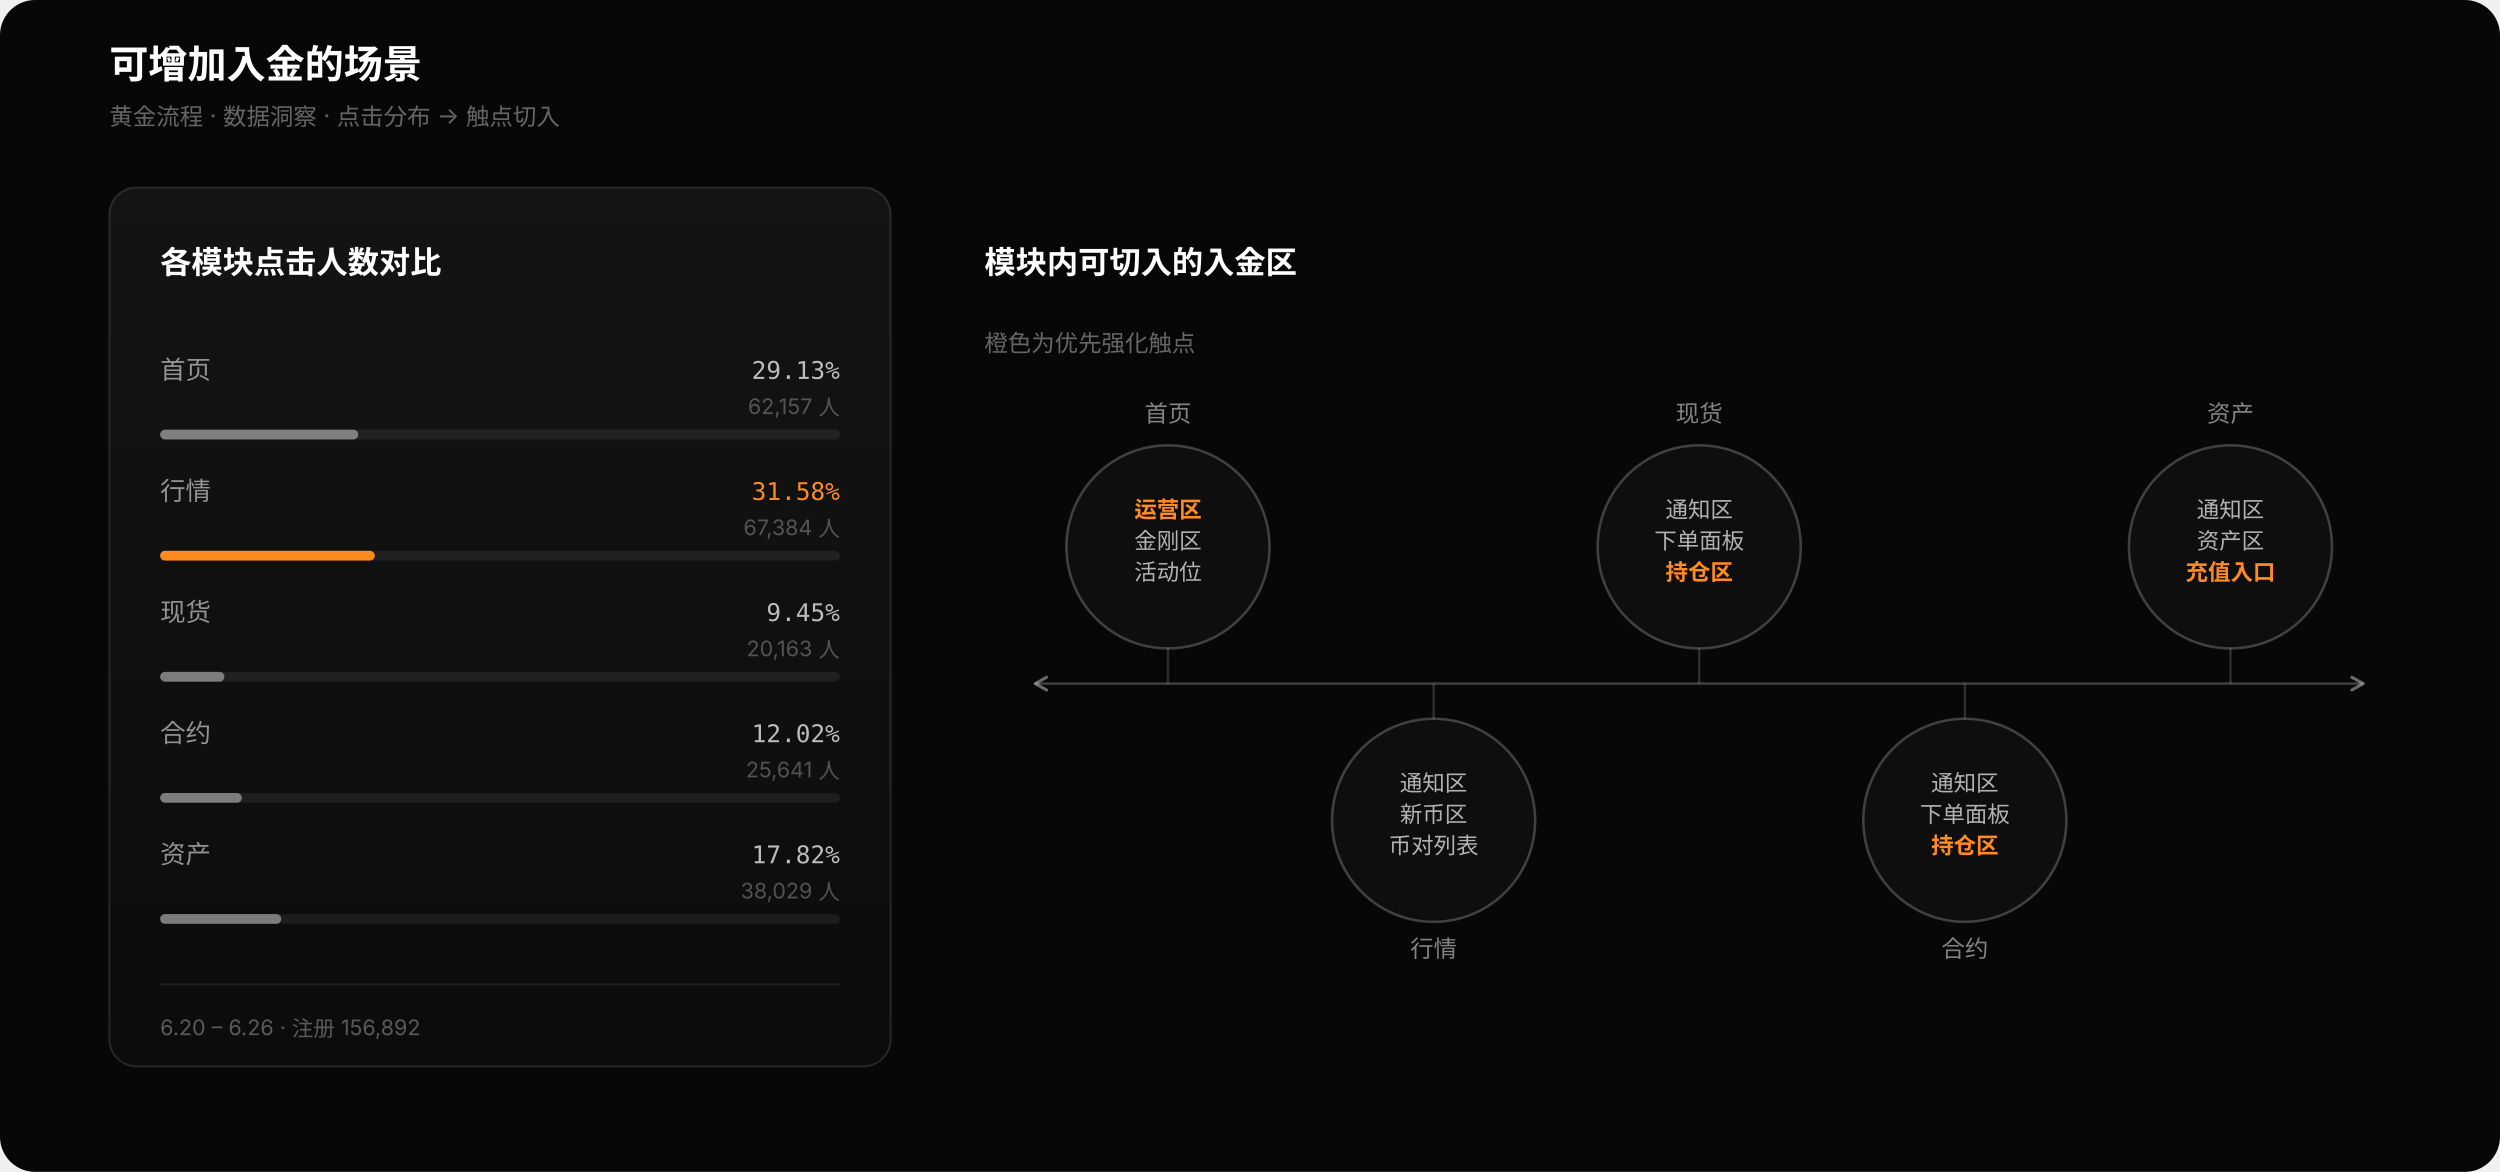
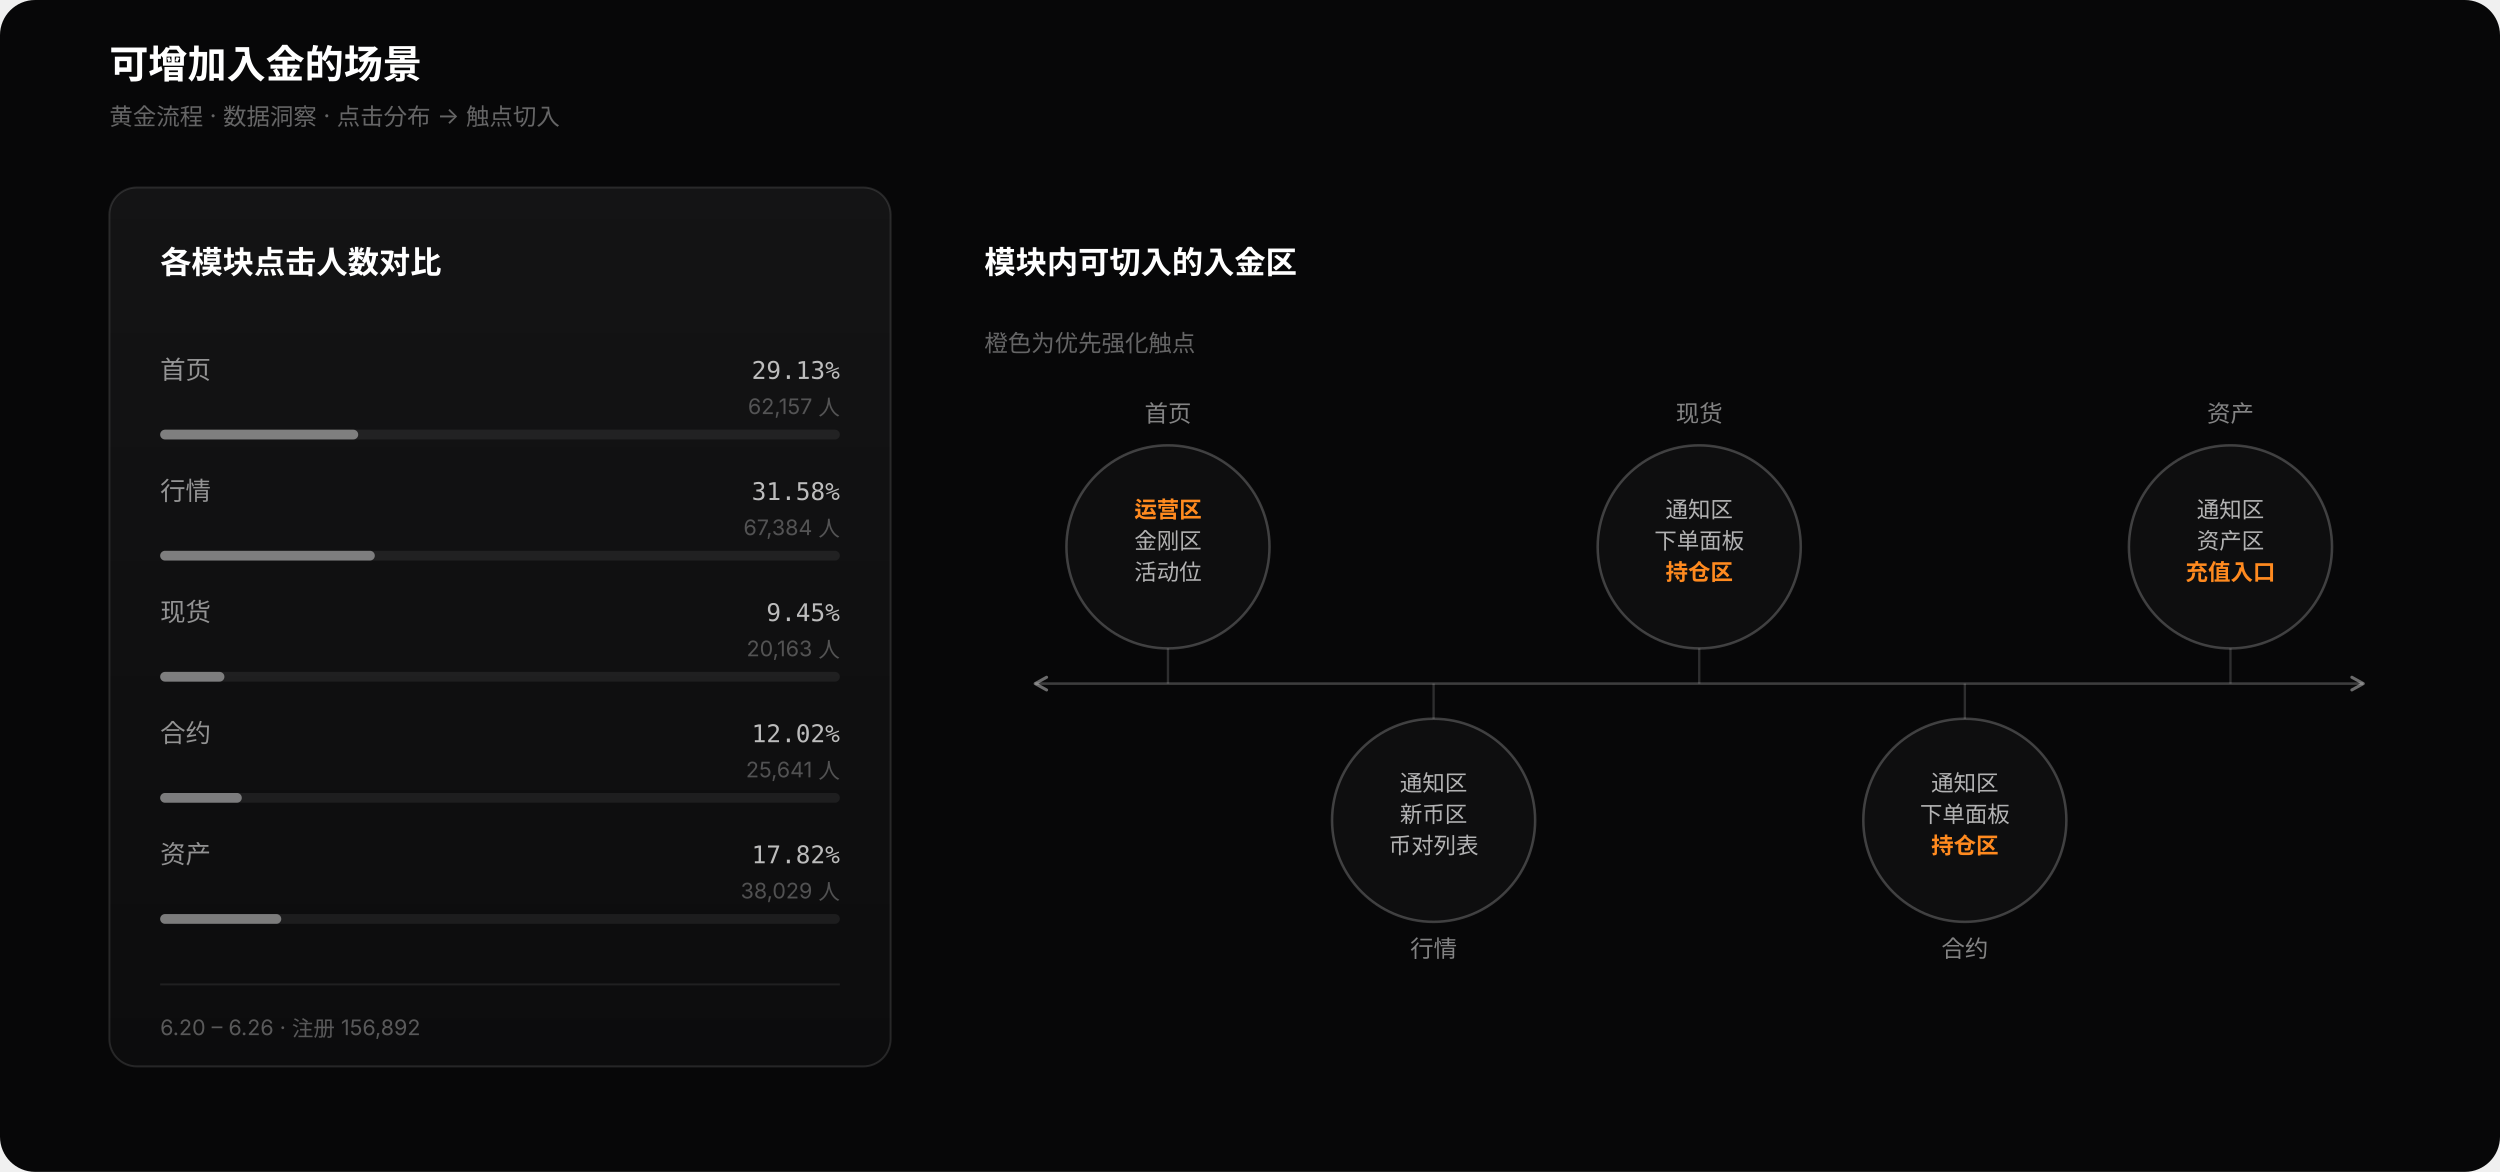
<svg xmlns="http://www.w3.org/2000/svg" viewBox="0 0 1280 600" font-family="Inter, PingFang SC, Noto Sans SC, Hiragino Sans GB, sans-serif">
  <defs>
    <linearGradient id="cardGrad" x1="0" y1="0" x2="0" y2="1">
      <stop offset="0%" stop-color="rgba(255,255,255,0.05)" />
      <stop offset="100%" stop-color="rgba(255,255,255,0.02)" />
    </linearGradient>
    <marker id="arrL" markerWidth="7" markerHeight="7" refX="1.5" refY="3.5" orient="auto">
      <path d="M6,1 L1.5,3.5 L6,6" fill="none" stroke="rgba(255,255,255,0.4)" stroke-width="1.2" stroke-linecap="round" stroke-linejoin="round" />
    </marker>
    <marker id="arrR" markerWidth="7" markerHeight="7" refX="5.5" refY="3.5" orient="auto">
      <path d="M1,1 L5.5,3.5 L1,6" fill="none" stroke="rgba(255,255,255,0.4)" stroke-width="1.2" stroke-linecap="round" stroke-linejoin="round" />
    </marker>
  </defs>
  <rect width="1280" height="600" fill="#070708" rx="18" />
  <text x="56" y="40" fill="#FFFFFF" font-size="20" font-weight="600">可增加入金的场景</text>
  <text x="56" y="64" fill="rgba(255,255,255,0.38)" font-size="12">黄金流程 · 数据洞察 · 点击分布 → 触点切入</text>
  <rect x="56" y="96" width="400" height="450" rx="14" fill="url(#cardGrad)" stroke="rgba(255,255,255,0.12)" stroke-width="1" />
  <text x="82" y="140" fill="#FFFFFF" font-size="16" font-weight="600">各模块点击人数对比</text>
  <text x="82" y="194" fill="rgba(255,255,255,0.55)" font-size="13">首页</text>
  <text x="430" y="194" text-anchor="end" fill="rgba(255,255,255,0.72)" font-size="12.5" font-family="JetBrains Mono, ui-monospace, monospace">29.13%</text>
  <text x="430" y="212" text-anchor="end" fill="rgba(255,255,255,0.28)" font-size="11">62,157 人</text>
  <rect x="82" y="220" width="348" height="5" rx="2.5" fill="rgba(255,255,255,0.07)" />
  <rect x="82" y="220" width="101.4" height="5" rx="2.5" fill="rgba(255,255,255,0.42)" />
  <text x="82" y="256" fill="rgba(255,255,255,0.55)" font-size="13">行情</text>
-   <text x="430" y="256" text-anchor="end" fill="#FF8A1F" font-size="12.5" font-family="JetBrains Mono, ui-monospace, monospace">31.58%</text>
+   <text x="430" y="256" text-anchor="end" fill="rgba(255,255,255,0.72)" font-size="12.5" font-family="JetBrains Mono, ui-monospace, monospace">31.58%</text>
  <text x="430" y="274" text-anchor="end" fill="rgba(255,255,255,0.28)" font-size="11">67,384 人</text>
  <rect x="82" y="282" width="348" height="5" rx="2.5" fill="rgba(255,255,255,0.07)" />
-   <rect x="82" y="282" width="109.9" height="5" rx="2.5" fill="#FF8A1F" />
+   <rect x="82" y="282" width="109.9" height="5" rx="2.5" fill="rgba(255,255,255,0.42)" />
  <text x="82" y="318" fill="rgba(255,255,255,0.55)" font-size="13">现货</text>
  <text x="430" y="318" text-anchor="end" fill="rgba(255,255,255,0.72)" font-size="12.5" font-family="JetBrains Mono, ui-monospace, monospace">9.45%</text>
  <text x="430" y="336" text-anchor="end" fill="rgba(255,255,255,0.28)" font-size="11">20,163 人</text>
  <rect x="82" y="344" width="348" height="5" rx="2.5" fill="rgba(255,255,255,0.07)" />
  <rect x="82" y="344" width="32.9" height="5" rx="2.5" fill="rgba(255,255,255,0.42)" />
  <text x="82" y="380" fill="rgba(255,255,255,0.55)" font-size="13">合约</text>
  <text x="430" y="380" text-anchor="end" fill="rgba(255,255,255,0.72)" font-size="12.5" font-family="JetBrains Mono, ui-monospace, monospace">12.02%</text>
  <text x="430" y="398" text-anchor="end" fill="rgba(255,255,255,0.28)" font-size="11">25,641 人</text>
  <rect x="82" y="406" width="348" height="5" rx="2.5" fill="rgba(255,255,255,0.07)" />
  <rect x="82" y="406" width="41.8" height="5" rx="2.5" fill="rgba(255,255,255,0.42)" />
  <text x="82" y="442" fill="rgba(255,255,255,0.55)" font-size="13">资产</text>
  <text x="430" y="442" text-anchor="end" fill="rgba(255,255,255,0.72)" font-size="12.5" font-family="JetBrains Mono, ui-monospace, monospace">17.82%</text>
  <text x="430" y="460" text-anchor="end" fill="rgba(255,255,255,0.28)" font-size="11">38,029 人</text>
  <rect x="82" y="468" width="348" height="5" rx="2.5" fill="rgba(255,255,255,0.07)" />
  <rect x="82" y="468" width="62.0" height="5" rx="2.5" fill="rgba(255,255,255,0.42)" />
  <line x1="82" y1="504" x2="430" y2="504" stroke="rgba(255,255,255,0.08)" stroke-width="1" />
  <text x="82" y="530" fill="rgba(255,255,255,0.32)" font-size="11">6.20 – 6.26  ·  注册 156,892</text>
  <text x="504" y="140" fill="#FFFFFF" font-size="16" font-weight="600">模块内可切入的入金区</text>
  <text x="504" y="180" fill="rgba(255,255,255,0.38)" font-size="12">橙色为优先强化触点</text>
  <line x1="530" y1="350" x2="1210" y2="350" stroke="rgba(255,255,255,0.22)" stroke-width="1.3" marker-start="url(#arrL)" marker-end="url(#arrR)" />
  <line x1="598.0" y1="350" x2="598.0" y2="332.0" stroke="rgba(255,255,255,0.16)" stroke-width="1.2" />
  <circle cx="598.0" cy="280.0" r="52" fill="rgba(255,255,255,0.03)" stroke="rgba(255,255,255,0.22)" stroke-width="1.3" />
  <text x="598.0" y="265.0" text-anchor="middle" fill="#FF8A1F" font-size="11.5" font-weight="600">运营区</text>
  <text x="598.0" y="281.0" text-anchor="middle" fill="rgba(255,255,255,0.68)" font-size="11.5" font-weight="400">金刚区</text>
  <text x="598.0" y="297.0" text-anchor="middle" fill="rgba(255,255,255,0.68)" font-size="11.5" font-weight="400">活动位</text>
  <text x="598.0" y="216.0" text-anchor="middle" fill="rgba(255,255,255,0.5)" font-size="12" font-weight="500">首页</text>
  <line x1="870.0" y1="350" x2="870.0" y2="332.0" stroke="rgba(255,255,255,0.16)" stroke-width="1.2" />
  <circle cx="870.0" cy="280.0" r="52" fill="rgba(255,255,255,0.03)" stroke="rgba(255,255,255,0.22)" stroke-width="1.3" />
  <text x="870.0" y="265.0" text-anchor="middle" fill="rgba(255,255,255,0.68)" font-size="11.5" font-weight="400">通知区</text>
  <text x="870.0" y="281.0" text-anchor="middle" fill="rgba(255,255,255,0.68)" font-size="11.5" font-weight="400">下单面板</text>
  <text x="870.0" y="297.0" text-anchor="middle" fill="#FF8A1F" font-size="11.5" font-weight="600">持仓区</text>
  <text x="870.0" y="216.0" text-anchor="middle" fill="rgba(255,255,255,0.5)" font-size="12" font-weight="500">现货</text>
  <line x1="1142.0" y1="350" x2="1142.0" y2="332.0" stroke="rgba(255,255,255,0.16)" stroke-width="1.2" />
  <circle cx="1142.0" cy="280.0" r="52" fill="rgba(255,255,255,0.03)" stroke="rgba(255,255,255,0.22)" stroke-width="1.3" />
  <text x="1142.0" y="265.0" text-anchor="middle" fill="rgba(255,255,255,0.68)" font-size="11.5" font-weight="400">通知区</text>
  <text x="1142.0" y="281.0" text-anchor="middle" fill="rgba(255,255,255,0.68)" font-size="11.5" font-weight="400">资产区</text>
  <text x="1142.0" y="297.0" text-anchor="middle" fill="#FF8A1F" font-size="11.5" font-weight="600">充值入口</text>
  <text x="1142.0" y="216.0" text-anchor="middle" fill="rgba(255,255,255,0.5)" font-size="12" font-weight="500">资产</text>
  <line x1="734.0" y1="350" x2="734.0" y2="368.0" stroke="rgba(255,255,255,0.16)" stroke-width="1.2" />
  <circle cx="734.0" cy="420.0" r="52" fill="rgba(255,255,255,0.03)" stroke="rgba(255,255,255,0.22)" stroke-width="1.3" />
  <text x="734.0" y="405.0" text-anchor="middle" fill="rgba(255,255,255,0.68)" font-size="11.5" font-weight="400">通知区</text>
  <text x="734.0" y="421.0" text-anchor="middle" fill="rgba(255,255,255,0.68)" font-size="11.5" font-weight="400">新币区</text>
  <text x="734.0" y="437.0" text-anchor="middle" fill="rgba(255,255,255,0.68)" font-size="11.5" font-weight="400">币对列表</text>
  <text x="734.0" y="490.0" text-anchor="middle" fill="rgba(255,255,255,0.5)" font-size="12" font-weight="500">行情</text>
  <line x1="1006.0" y1="350" x2="1006.0" y2="368.0" stroke="rgba(255,255,255,0.16)" stroke-width="1.2" />
  <circle cx="1006.0" cy="420.0" r="52" fill="rgba(255,255,255,0.03)" stroke="rgba(255,255,255,0.22)" stroke-width="1.3" />
  <text x="1006.0" y="405.0" text-anchor="middle" fill="rgba(255,255,255,0.68)" font-size="11.5" font-weight="400">通知区</text>
  <text x="1006.0" y="421.0" text-anchor="middle" fill="rgba(255,255,255,0.68)" font-size="11.5" font-weight="400">下单面板</text>
  <text x="1006.0" y="437.0" text-anchor="middle" fill="#FF8A1F" font-size="11.5" font-weight="600">持仓区</text>
  <text x="1006.0" y="490.0" text-anchor="middle" fill="rgba(255,255,255,0.5)" font-size="12" font-weight="500">合约</text>
</svg>
